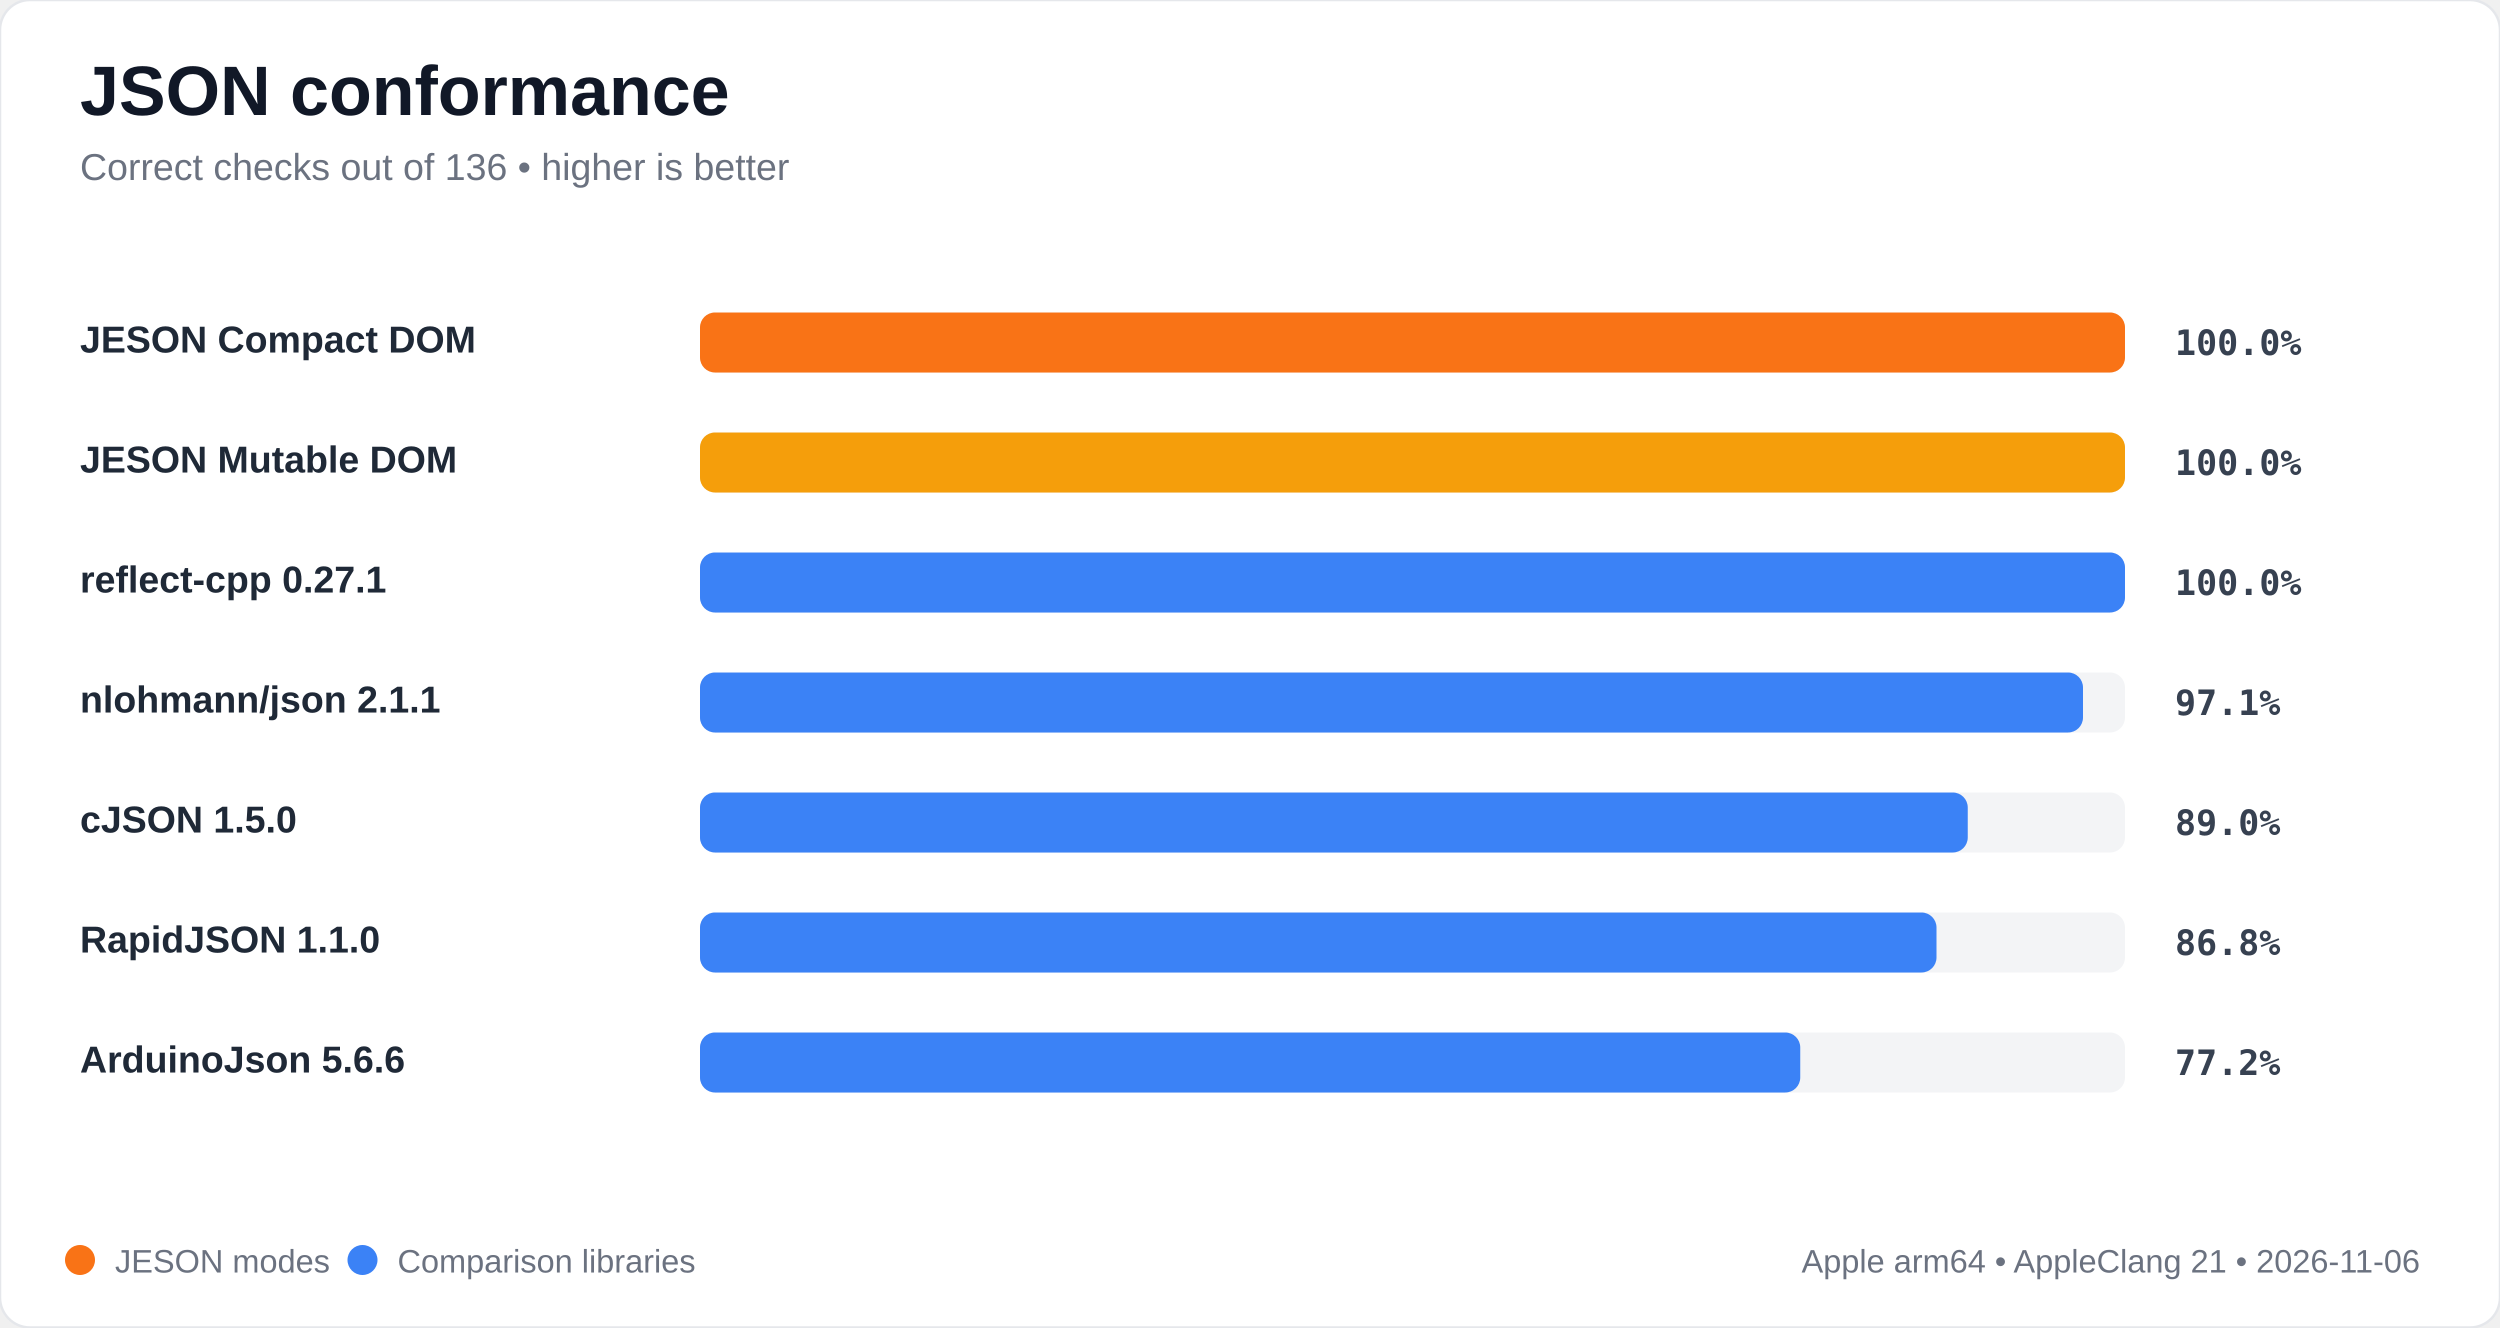
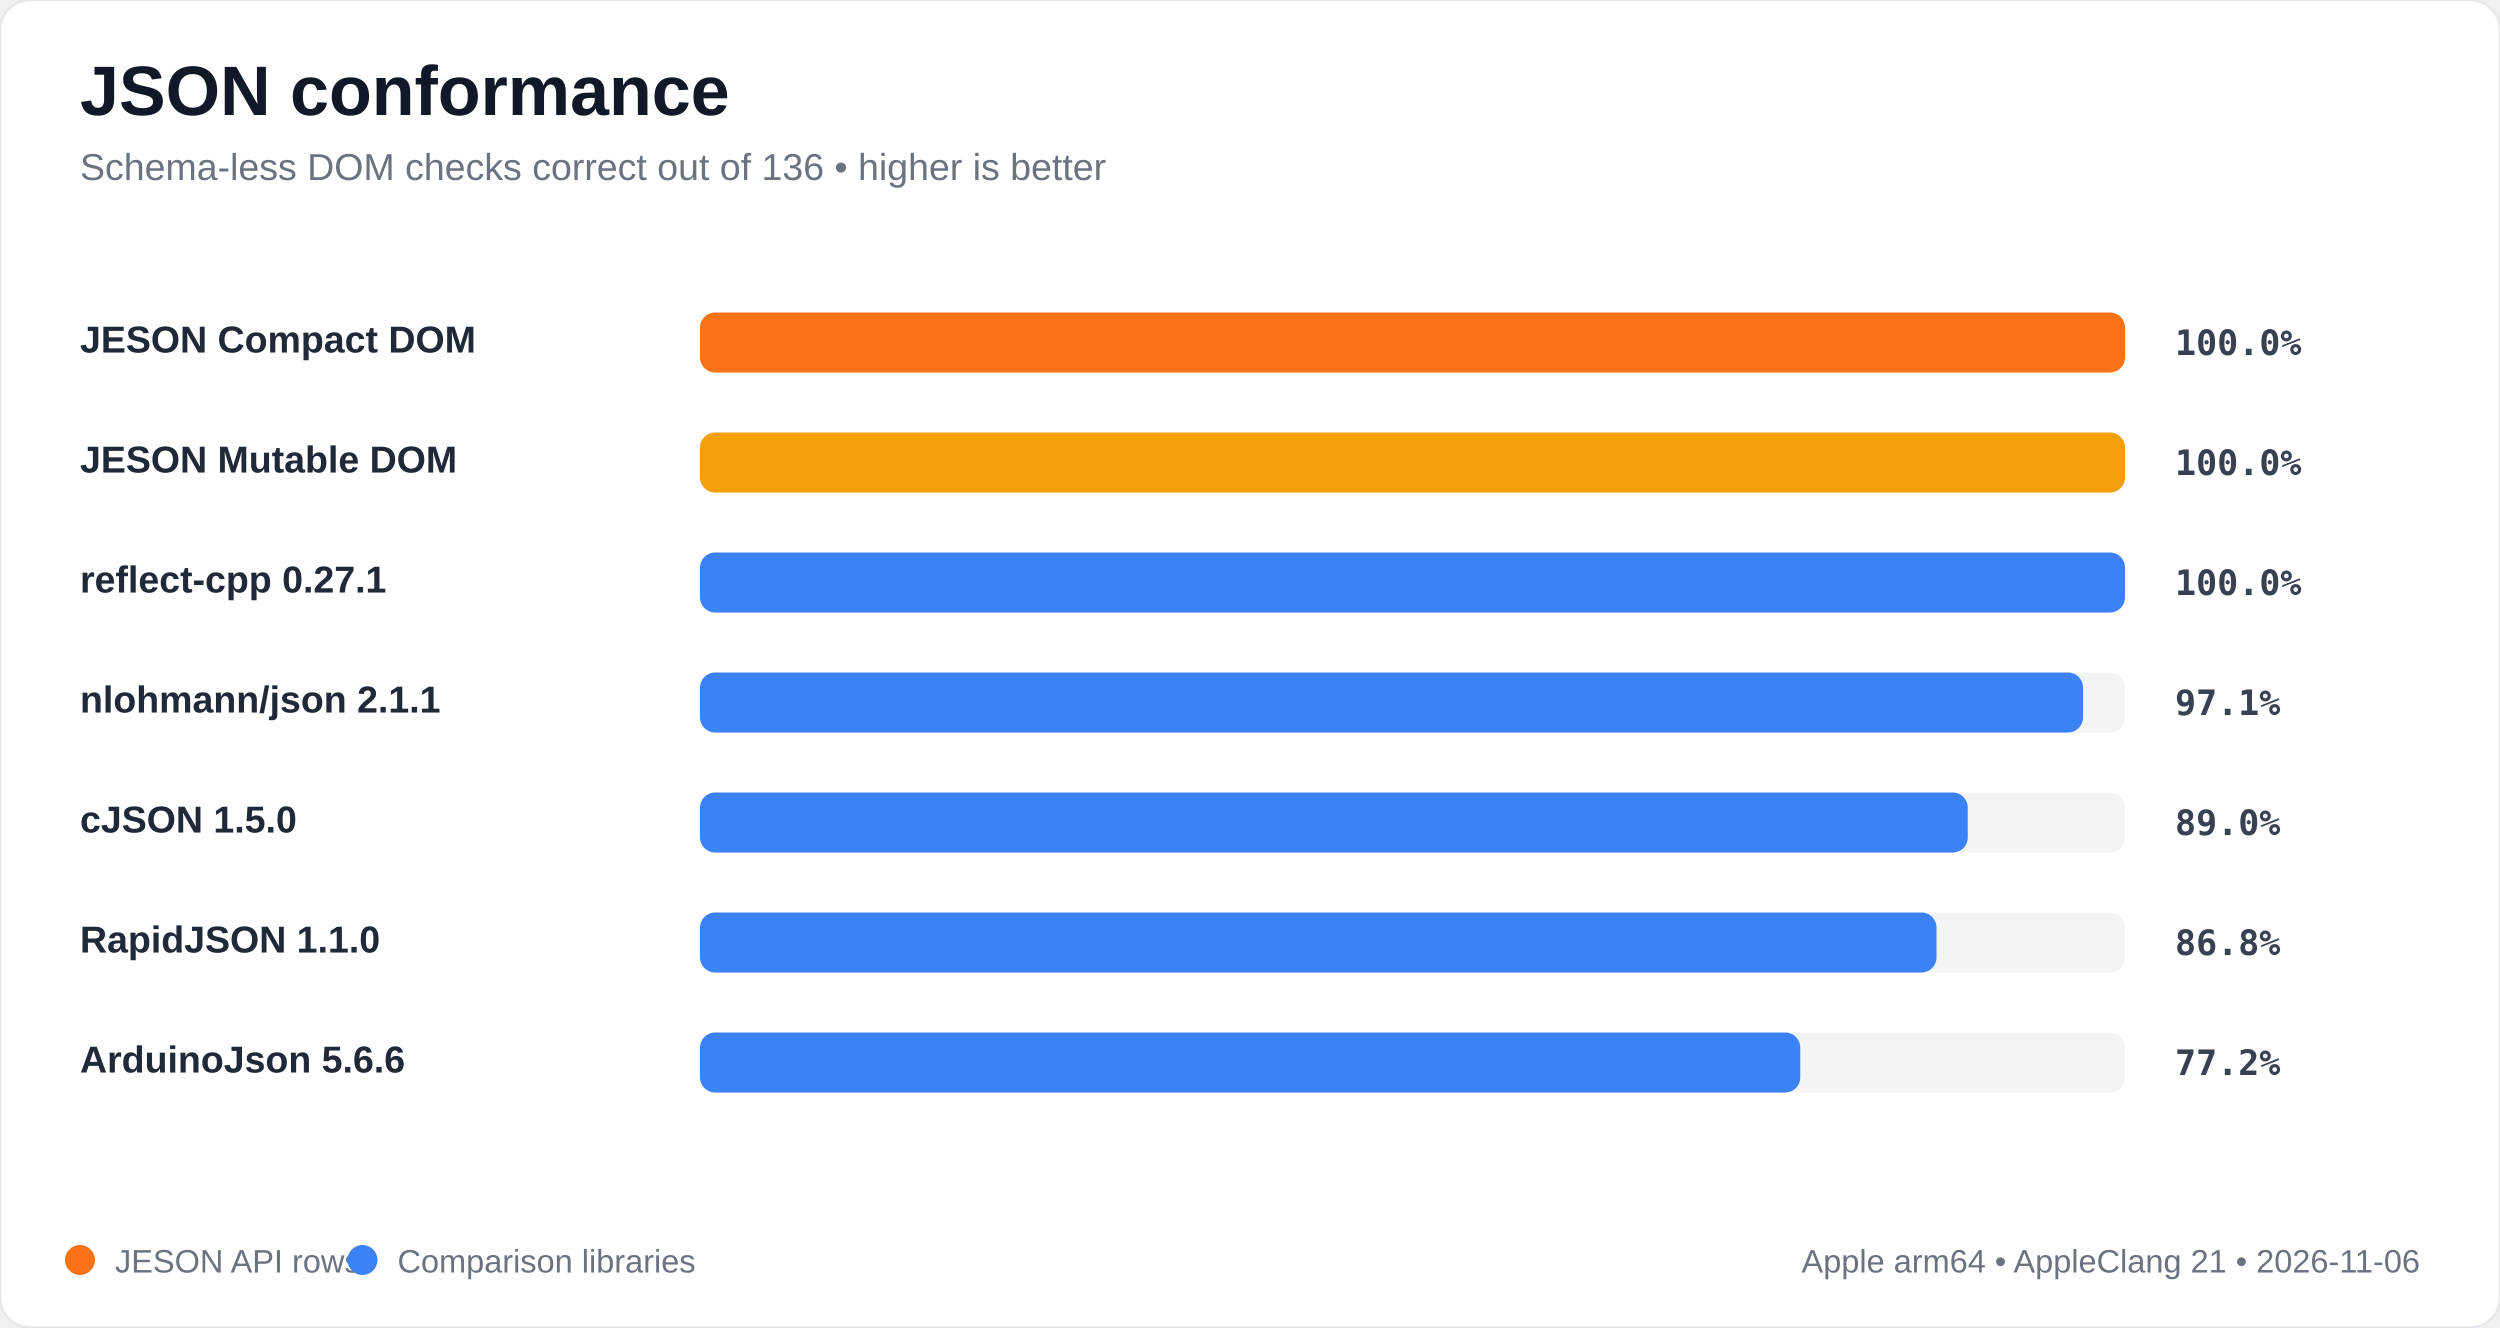
<svg xmlns="http://www.w3.org/2000/svg" viewBox="0 0 1000 531" role="img">
  <rect width="1000" height="531" rx="12" fill="#ffffff" stroke="#e5e7eb" />
  <text x="32" y="46" font-family="Arial, sans-serif" font-size="28" font-weight="700" fill="#111827">JSON conformance</text>
-   <text x="32" y="72" font-family="Arial, sans-serif" font-size="15" fill="#6b7280">Correct checks out of 136 • higher is better</text>
+   <text x="32" y="72" font-family="Arial, sans-serif" font-size="15" fill="#6b7280">Schema-less DOM checks correct out of 136 • higher is better</text>
  <text x="32" y="141" font-family="Arial, sans-serif" font-size="15" font-weight="600" fill="#1f2937">JESON Compact DOM</text>
  <rect x="280" y="125" width="570" height="24" rx="6" fill="#f3f4f6" />
  <rect x="280" y="125" width="570.0" height="24" rx="6" fill="#f97316" />
  <text x="870" y="142" font-family="monospace" font-size="14" font-weight="600" fill="#374151">100.0%</text>
  <text x="32" y="189" font-family="Arial, sans-serif" font-size="15" font-weight="600" fill="#1f2937">JESON Mutable DOM</text>
  <rect x="280" y="173" width="570" height="24" rx="6" fill="#f3f4f6" />
  <rect x="280" y="173" width="570.0" height="24" rx="6" fill="#f59e0b" />
  <text x="870" y="190" font-family="monospace" font-size="14" font-weight="600" fill="#374151">100.0%</text>
  <text x="32" y="237" font-family="Arial, sans-serif" font-size="15" font-weight="600" fill="#1f2937">reflect-cpp 0.27.1</text>
  <rect x="280" y="221" width="570" height="24" rx="6" fill="#f3f4f6" />
  <rect x="280" y="221" width="570.0" height="24" rx="6" fill="#3b82f6" />
  <text x="870" y="238" font-family="monospace" font-size="14" font-weight="600" fill="#374151">100.0%</text>
  <text x="32" y="285" font-family="Arial, sans-serif" font-size="15" font-weight="600" fill="#1f2937">nlohmann/json 2.1.1</text>
  <rect x="280" y="269" width="570" height="24" rx="6" fill="#f3f4f6" />
  <rect x="280" y="269" width="553.2" height="24" rx="6" fill="#3b82f6" />
  <text x="870" y="286" font-family="monospace" font-size="14" font-weight="600" fill="#374151">97.1%</text>
  <text x="32" y="333" font-family="Arial, sans-serif" font-size="15" font-weight="600" fill="#1f2937">cJSON 1.5.0</text>
  <rect x="280" y="317" width="570" height="24" rx="6" fill="#f3f4f6" />
  <rect x="280" y="317" width="507.1" height="24" rx="6" fill="#3b82f6" />
  <text x="870" y="334" font-family="monospace" font-size="14" font-weight="600" fill="#374151">89.0%</text>
  <text x="32" y="381" font-family="Arial, sans-serif" font-size="15" font-weight="600" fill="#1f2937">RapidJSON 1.1.0</text>
  <rect x="280" y="365" width="570" height="24" rx="6" fill="#f3f4f6" />
  <rect x="280" y="365" width="494.6" height="24" rx="6" fill="#3b82f6" />
  <text x="870" y="382" font-family="monospace" font-size="14" font-weight="600" fill="#374151">86.8%</text>
  <text x="32" y="429" font-family="Arial, sans-serif" font-size="15" font-weight="600" fill="#1f2937">ArduinoJson 5.6.6</text>
  <rect x="280" y="413" width="570" height="24" rx="6" fill="#f3f4f6" />
  <rect x="280" y="413" width="440.1" height="24" rx="6" fill="#3b82f6" />
  <text x="870" y="430" font-family="monospace" font-size="14" font-weight="600" fill="#374151">77.2%</text>
  <circle cx="32" cy="504" r="6" fill="#f97316" />
-   <text x="46" y="509" font-family="Arial, sans-serif" font-size="13" fill="#6b7280">JESON modes</text>
+   <text x="46" y="509" font-family="Arial, sans-serif" font-size="13" fill="#6b7280">JESON API rows</text>
  <circle cx="145" cy="504" r="6" fill="#3b82f6" />
  <text x="159" y="509" font-family="Arial, sans-serif" font-size="13" fill="#6b7280">Comparison libraries</text>
  <text x="968" y="509" text-anchor="end" font-family="Arial, sans-serif" font-size="13" fill="#6b7280">Apple arm64 • AppleClang 21 • 2026-11-06</text>
</svg>
